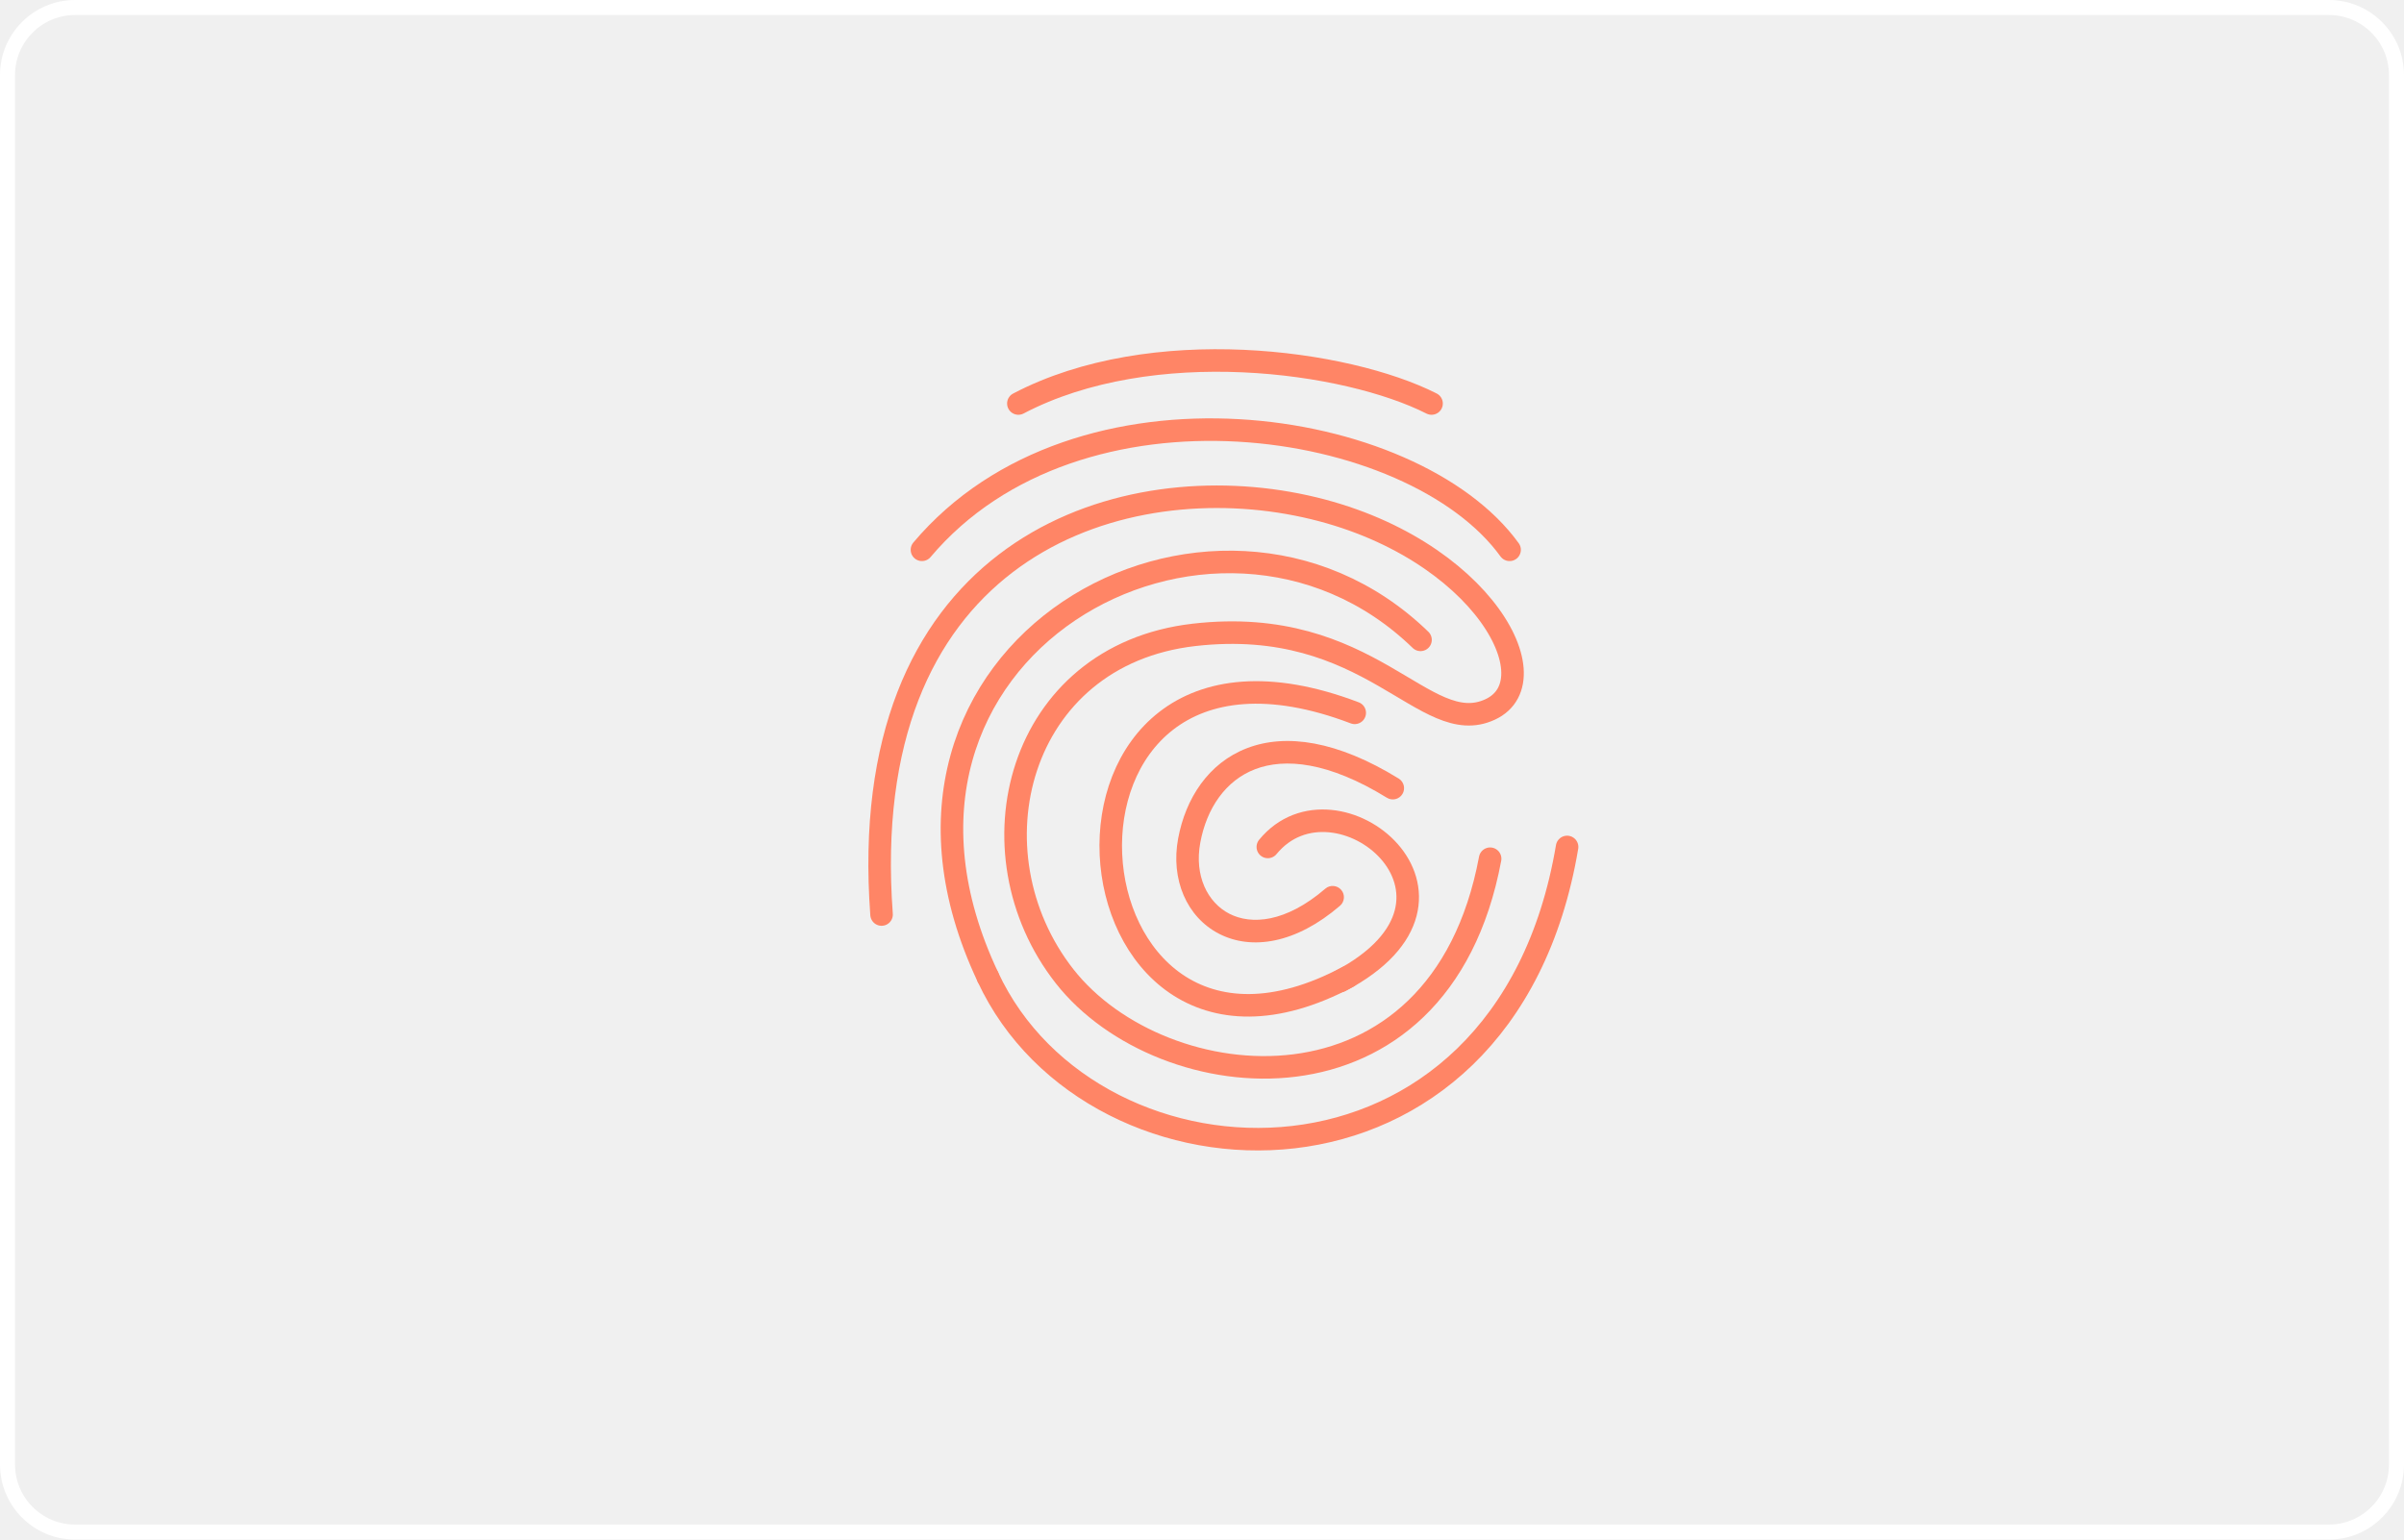
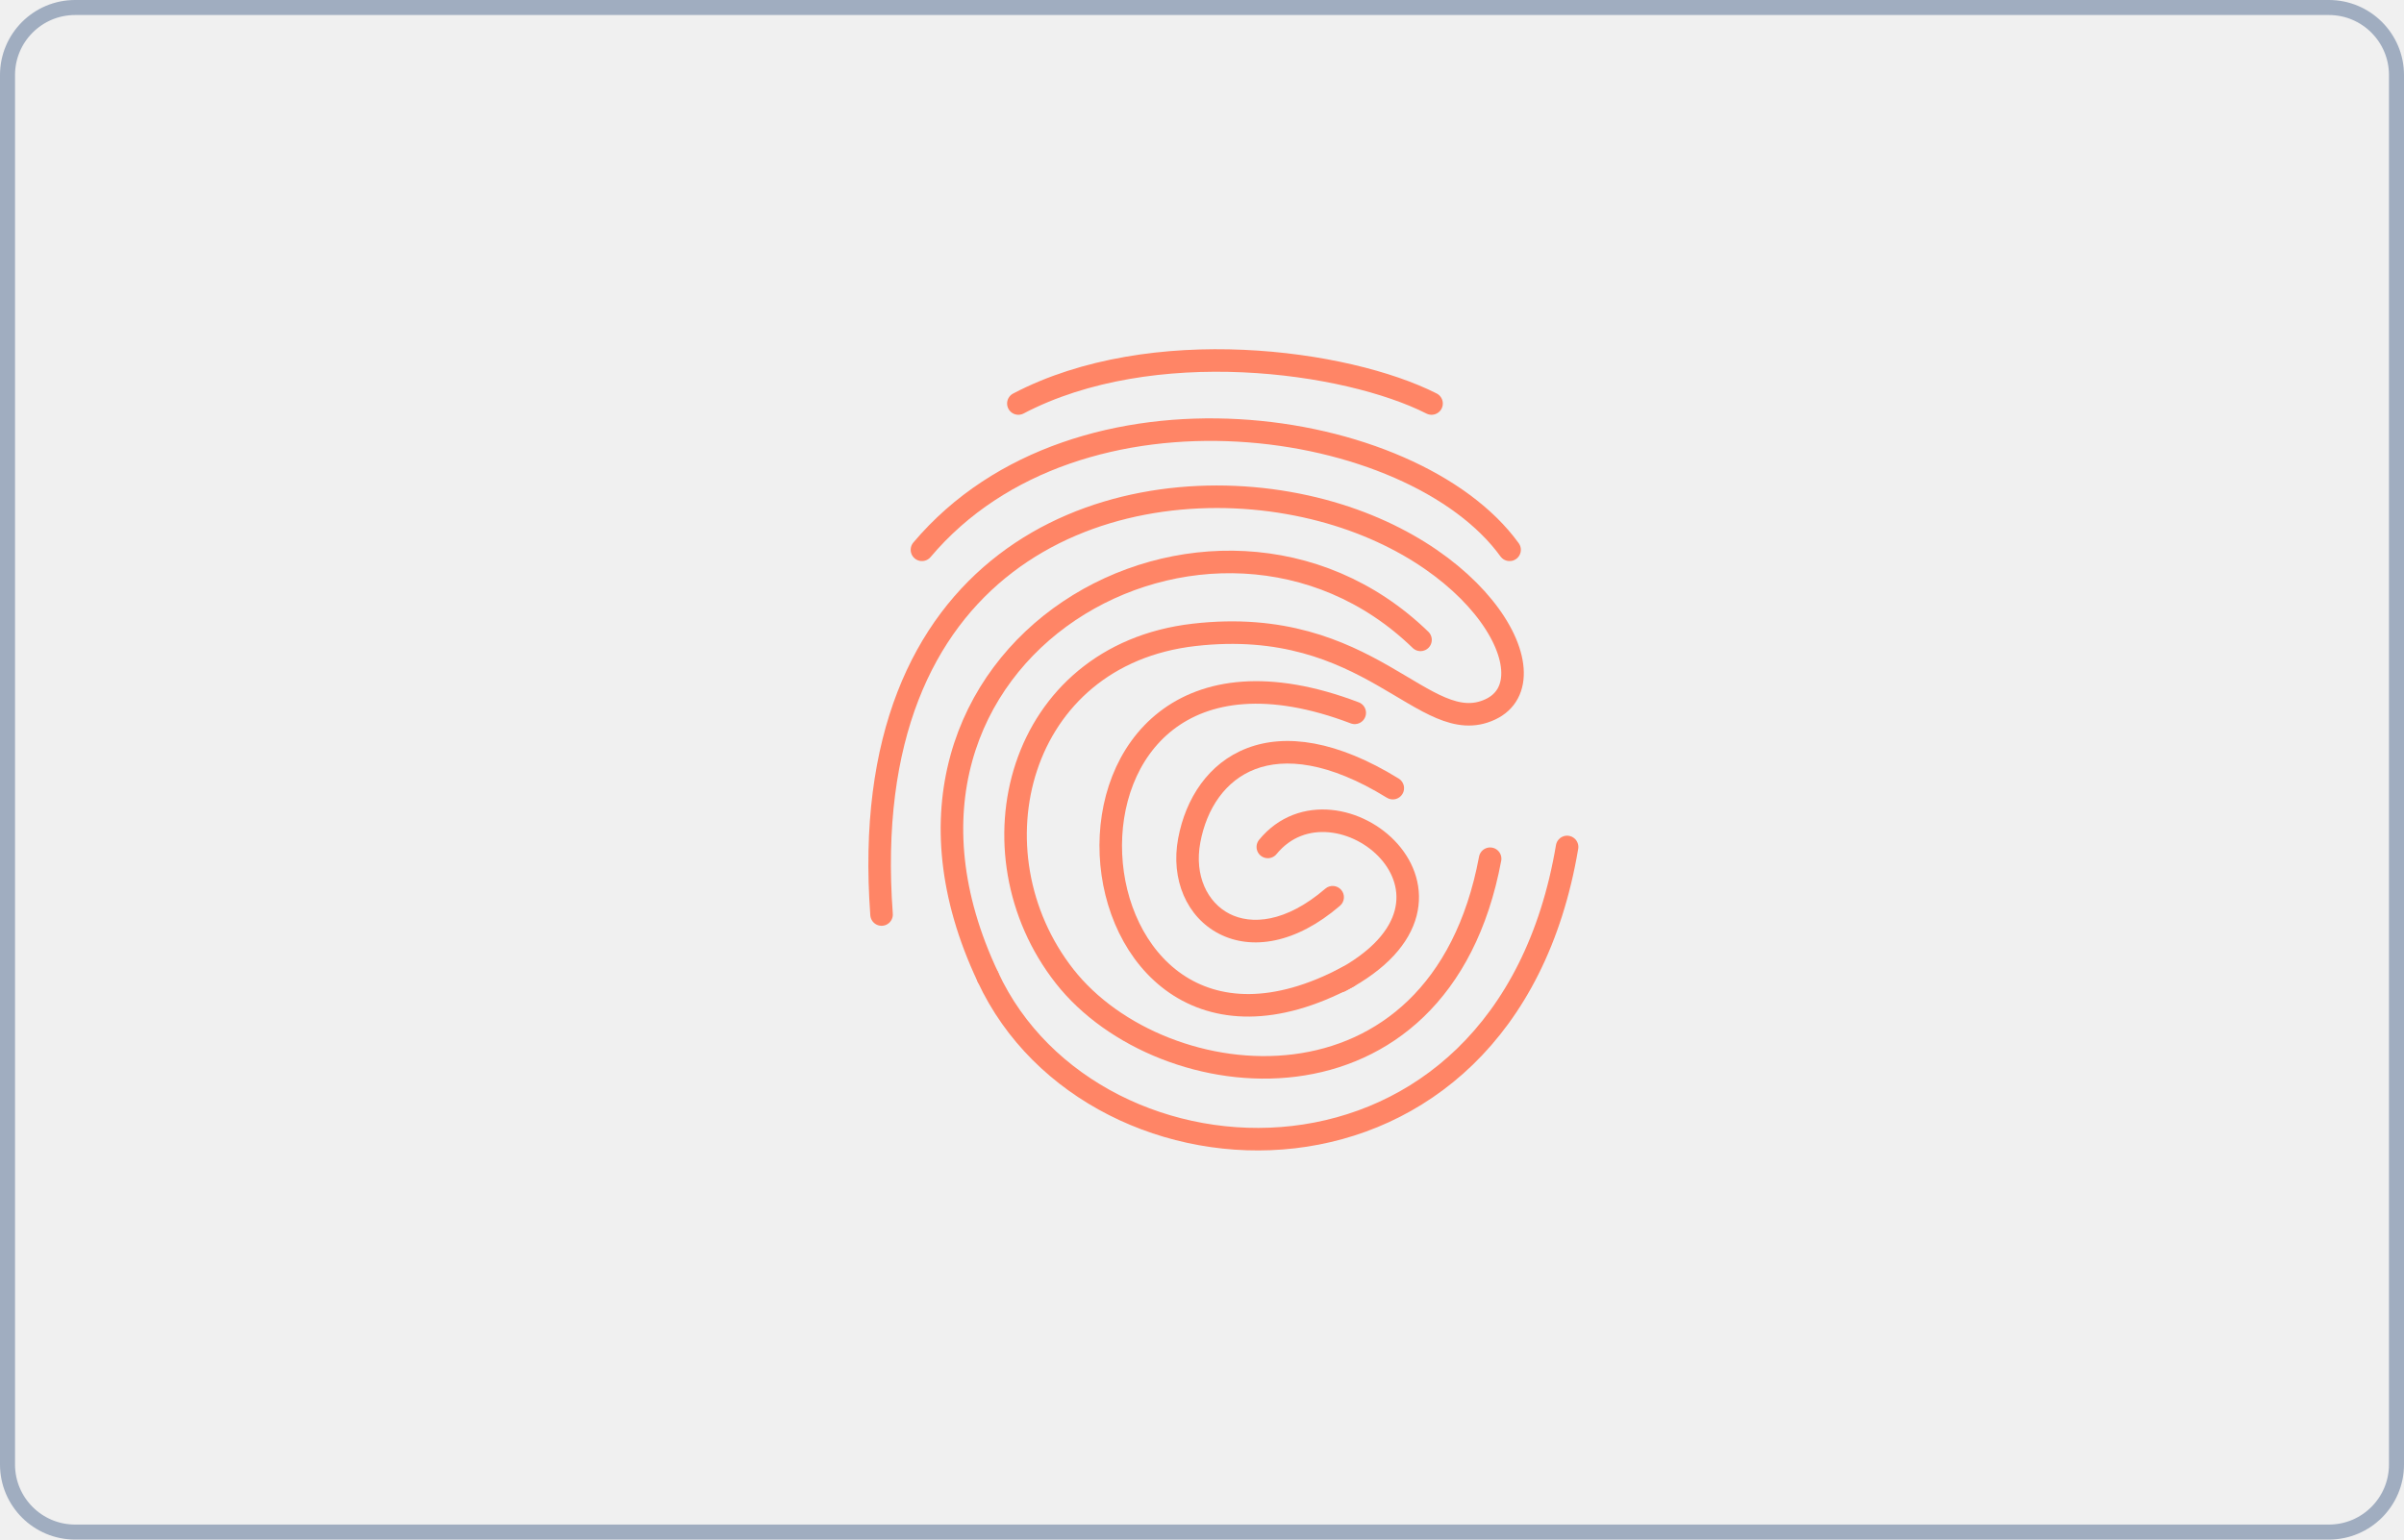
<svg xmlns="http://www.w3.org/2000/svg" width="320" height="205" viewBox="0 0 320 205" fill="none">
-   <rect x="1" y="1" width="318" height="203" rx="9" stroke="white" stroke-width="2" />
+   <rect x="1" y="1" width="318" height="203" rx="9" stroke="#A0ADC0" stroke-width="2" />
  <path d="M122.722 73.208C143.5 48.573 188.111 55.448 200.944 73.208" stroke="#FF8566" stroke-width="3" stroke-linecap="round" stroke-linejoin="round" />
  <path d="M135.556 53.729C153.35 44.399 179.232 47.99 190.556 53.729" stroke="#FF8566" stroke-width="3" stroke-linecap="round" stroke-linejoin="round" />
  <path d="M179.448 130.056C140.111 151.069 134.303 77.406 180.33 94.917" stroke="#FF8566" stroke-width="3" stroke-linecap="round" stroke-linejoin="round" />
  <path d="M168.762 112.773C177.813 101.723 199.602 119.472 178.399 130.637" stroke="#FF8566" stroke-width="3" stroke-linecap="round" stroke-linejoin="round" />
  <path d="M131.495 130.08C110.935 86.537 161.694 58.625 189.087 85.198" stroke="#FF8566" stroke-width="3" stroke-linecap="round" stroke-linejoin="round" />
  <path d="M208.598 112.774C200.245 162.457 145.537 160.359 131.495 130.081" stroke="#FF8566" stroke-width="3" stroke-linecap="round" stroke-linejoin="round" />
  <path d="M117.346 121.772C113.849 74.518 146.84 62.642 171.482 66.97C196.124 71.297 207.115 90.405 198.353 94.468C189.591 98.531 182.472 81.828 158.925 84.536C135.378 87.244 128.754 113.488 141.716 130.003C154.677 146.518 191.617 150.35 198.353 114.341" stroke="#FF8566" stroke-width="3" stroke-linecap="round" />
  <path d="M178.37 120.604C178.998 120.064 179.07 119.117 178.53 118.489C177.989 117.861 177.042 117.789 176.414 118.33L178.37 120.604ZM158.3 111.917L159.774 112.192L158.3 111.917ZM184.612 106.223C185.317 106.658 186.241 106.439 186.676 105.734C187.111 105.029 186.891 104.105 186.186 103.67L184.612 106.223ZM176.414 118.33C171.116 122.886 166.536 123.153 163.65 121.671C160.737 120.175 158.952 116.608 159.774 112.192L156.825 111.643C155.806 117.118 157.98 122.131 162.279 124.34C166.606 126.562 172.493 125.659 178.37 120.604L176.414 118.33ZM159.774 112.192C160.628 107.604 163.146 103.924 167.071 102.421C171.008 100.913 176.818 101.418 184.612 106.223L186.186 103.67C177.967 98.602 171.147 97.647 165.998 99.619C160.837 101.597 157.812 106.339 156.825 111.643L159.774 112.192Z" fill="#FF8566" />
</svg>
